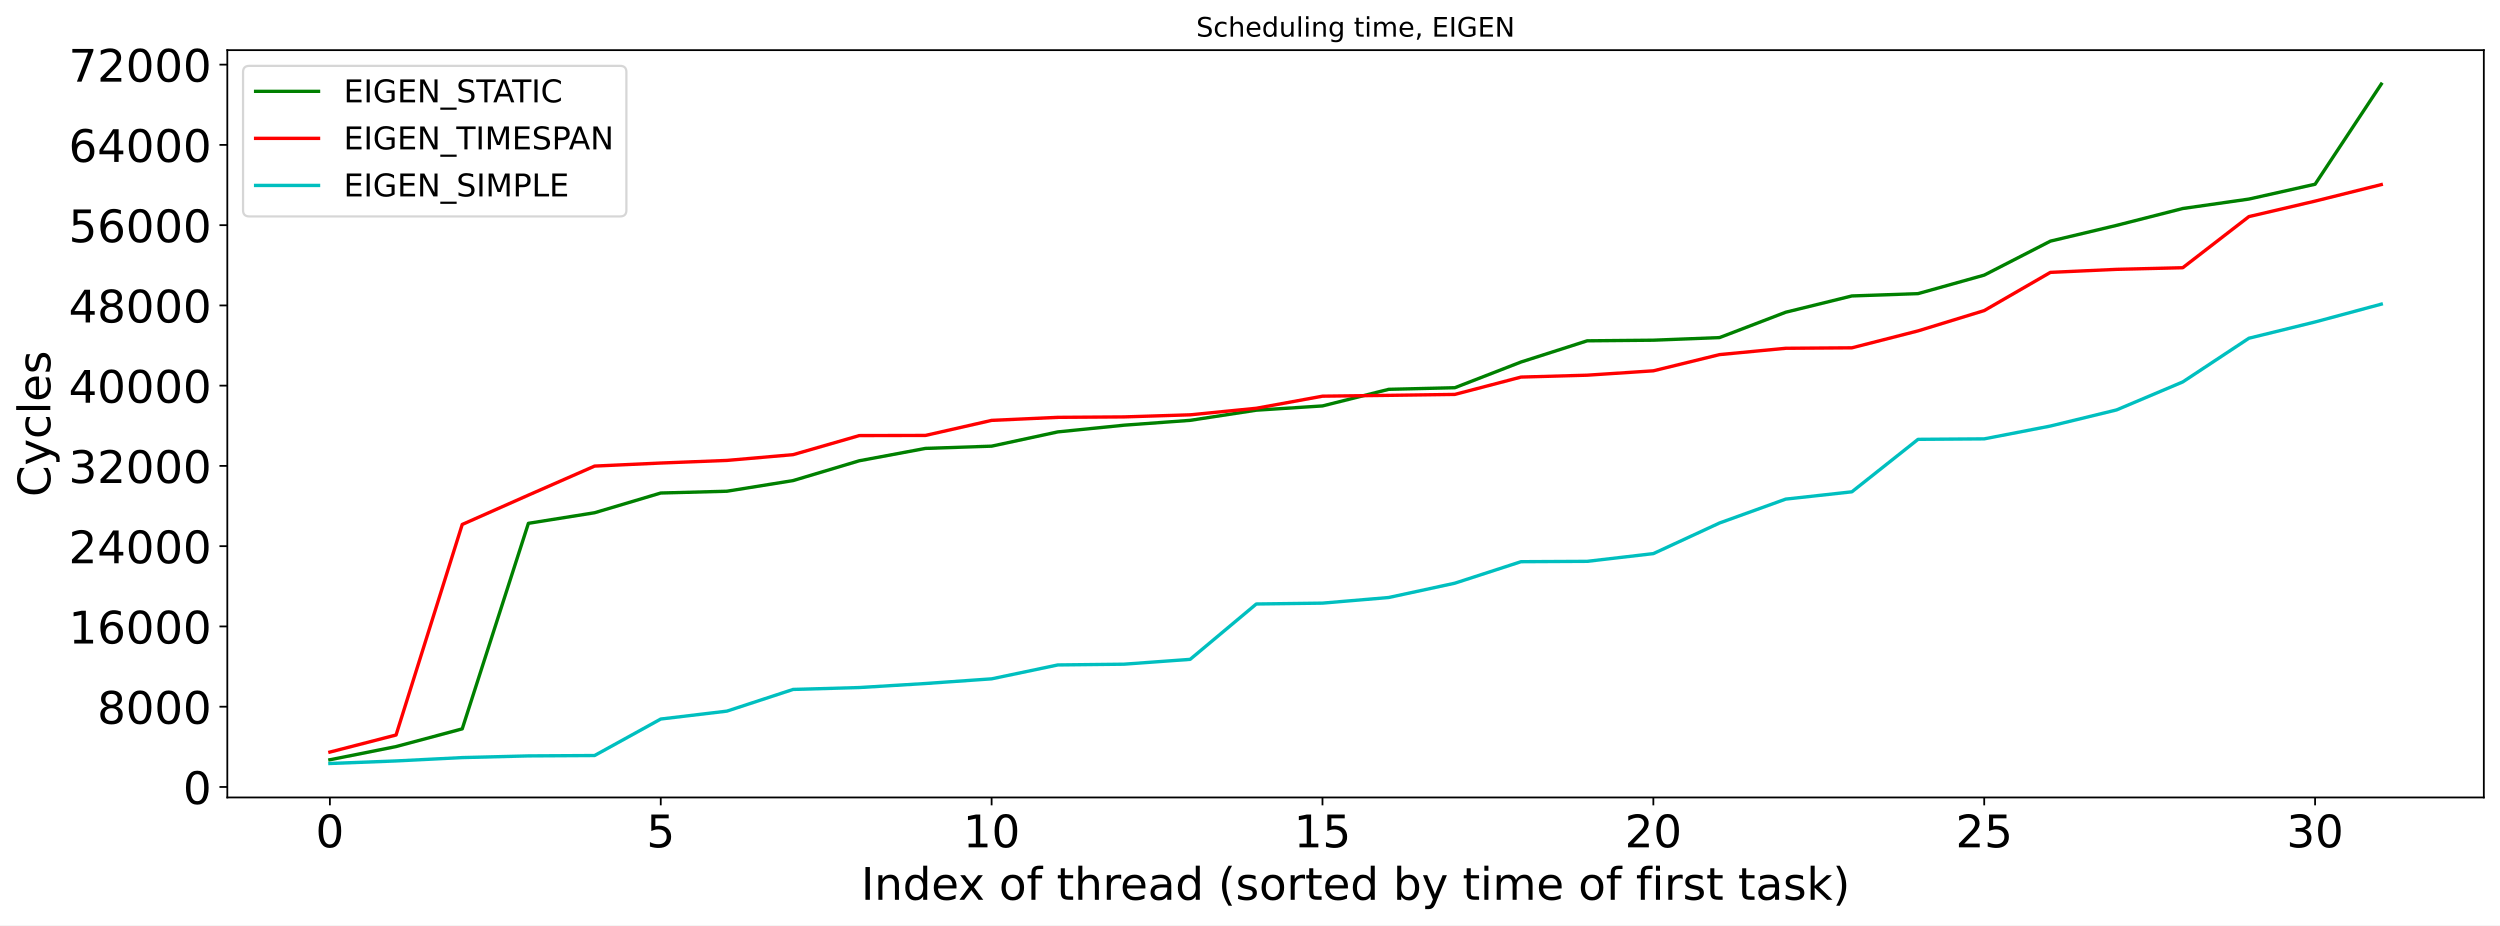
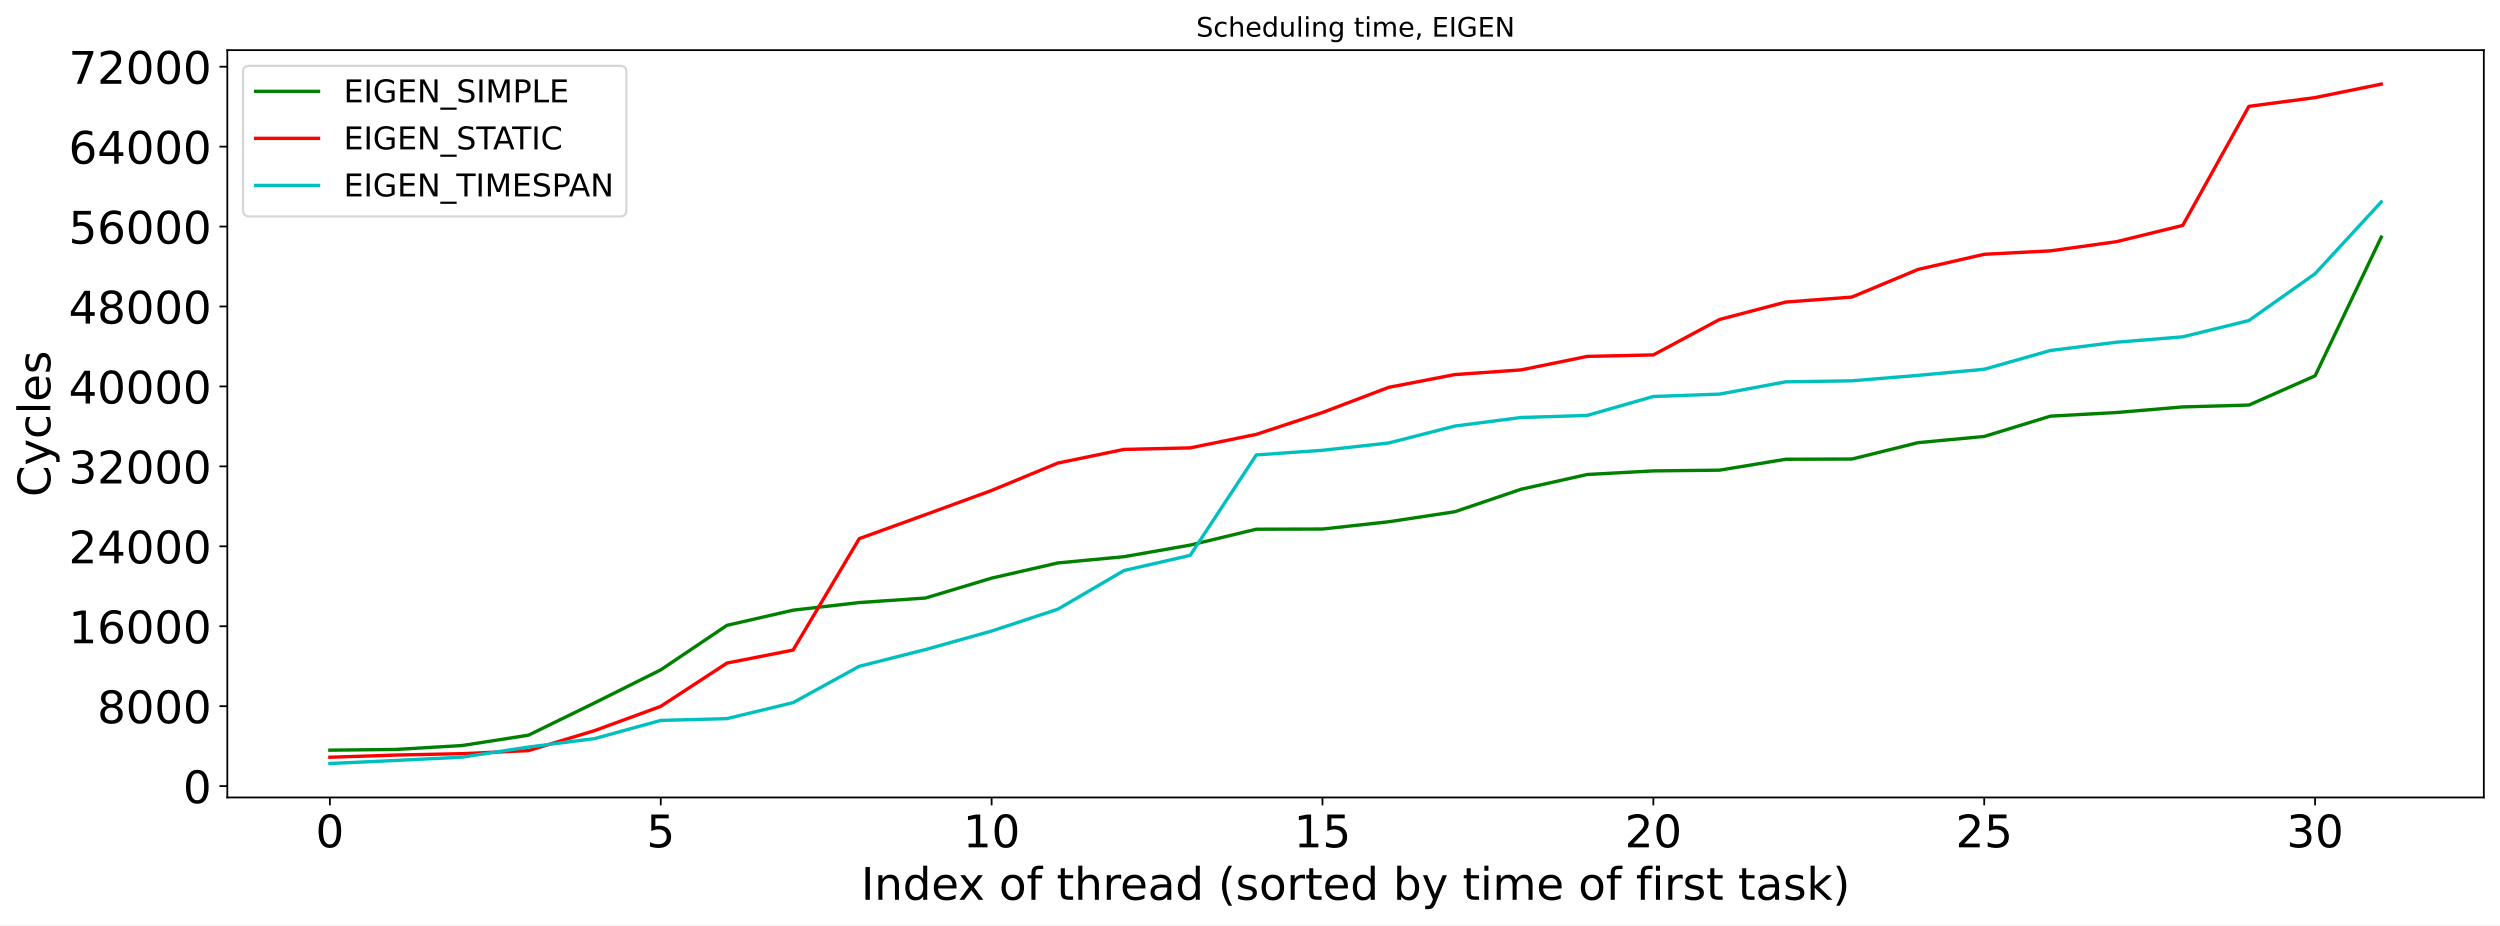
<svg xmlns="http://www.w3.org/2000/svg" xmlns:xlink="http://www.w3.org/1999/xlink" width="1112.781pt" height="411.871pt" viewBox="0 0 1112.781 411.871" version="1.1">
  <defs>
    <style type="text/css">*{stroke-linejoin: round; stroke-linecap: butt}</style>
  </defs>
  <g id="figure_1">
    <g id="patch_1">
      <path d="M 0 411.871  L 1112.781 411.871  L 1112.781 0  L 0 0  z " style="fill: #ffffff" />
    </g>
    <g id="axes_1">
      <g id="patch_2">
        <path d="M 101.181 354.958  L 1105.581 354.958  L 1105.581 22.318  L 101.181 22.318  z " style="fill: #ffffff" />
      </g>
      <g id="matplotlib.axis_1">
        <g id="xtick_1">
          <g id="line2d_1">
            <defs>
-               <path id="m55c53a0cc5" d="M 0 0  L 0 3.5  " style="stroke: #000000; stroke-width: 0.8" />
+               <path id="m0e252ce2dd" d="M 0 0  L 0 3.5  " style="stroke: #000000; stroke-width: 0.8" />
            </defs>
            <g>
-               <use xlink:href="#m55c53a0cc5" x="146.836" y="354.958" style="stroke: #000000; stroke-width: 0.8" />
+               <use xlink:href="#m0e252ce2dd" x="146.836" y="354.958" style="stroke: #000000; stroke-width: 0.8" />
            </g>
          </g>
          <g id="text_1">
            <g transform="translate(140.4733 377.155) scale(0.2 -0.2)">
              <defs>
                <path id="DejaVuSans-30" d="M 2034 4250  Q 1547 4250 1301 3770  Q 1056 3291 1056 2328  Q 1056 1369 1301 889  Q 1547 409 2034 409  Q 2525 409 2770 889  Q 3016 1369 3016 2328  Q 3016 3291 2770 3770  Q 2525 4250 2034 4250  z M 2034 4750  Q 2819 4750 3233 4129  Q 3647 3509 3647 2328  Q 3647 1150 3233 529  Q 2819 -91 2034 -91  Q 1250 -91 836 529  Q 422 1150 422 2328  Q 422 3509 836 4129  Q 1250 4750 2034 4750  z " transform="scale(0.015625)" />
              </defs>
              <use xlink:href="#DejaVuSans-30" />
            </g>
          </g>
        </g>
        <g id="xtick_2">
          <g id="line2d_2">
            <g>
-               <use xlink:href="#m55c53a0cc5" x="294.109" y="354.958" style="stroke: #000000; stroke-width: 0.8" />
+               <use xlink:href="#m0e252ce2dd" x="294.109" y="354.958" style="stroke: #000000; stroke-width: 0.8" />
            </g>
          </g>
          <g id="text_2">
            <g transform="translate(287.746 377.155) scale(0.2 -0.2)">
              <defs>
                <path id="DejaVuSans-35" d="M 691 4666  L 3169 4666  L 3169 4134  L 1269 4134  L 1269 2991  Q 1406 3038 1543 3061  Q 1681 3084 1819 3084  Q 2600 3084 3056 2656  Q 3513 2228 3513 1497  Q 3513 744 3044 326  Q 2575 -91 1722 -91  Q 1428 -91 1123 -41  Q 819 9 494 109  L 494 744  Q 775 591 1075 516  Q 1375 441 1709 441  Q 2250 441 2565 725  Q 2881 1009 2881 1497  Q 2881 1984 2565 2268  Q 2250 2553 1709 2553  Q 1456 2553 1204 2497  Q 953 2441 691 2322  L 691 4666  z " transform="scale(0.015625)" />
              </defs>
              <use xlink:href="#DejaVuSans-35" />
            </g>
          </g>
        </g>
        <g id="xtick_3">
          <g id="line2d_3">
            <g>
-               <use xlink:href="#m55c53a0cc5" x="441.381" y="354.958" style="stroke: #000000; stroke-width: 0.8" />
+               <use xlink:href="#m0e252ce2dd" x="441.381" y="354.958" style="stroke: #000000; stroke-width: 0.8" />
            </g>
          </g>
          <g id="text_3">
            <g transform="translate(428.6562 377.155) scale(0.2 -0.2)">
              <defs>
                <path id="DejaVuSans-31" d="M 794 531  L 1825 531  L 1825 4091  L 703 3866  L 703 4441  L 1819 4666  L 2450 4666  L 2450 531  L 3481 531  L 3481 0  L 794 0  L 794 531  z " transform="scale(0.015625)" />
              </defs>
              <use xlink:href="#DejaVuSans-31" />
              <use xlink:href="#DejaVuSans-30" x="63.623" />
            </g>
          </g>
        </g>
        <g id="xtick_4">
          <g id="line2d_4">
            <g>
-               <use xlink:href="#m55c53a0cc5" x="588.654" y="354.958" style="stroke: #000000; stroke-width: 0.8" />
+               <use xlink:href="#m0e252ce2dd" x="588.654" y="354.958" style="stroke: #000000; stroke-width: 0.8" />
            </g>
          </g>
          <g id="text_4">
            <g transform="translate(575.929 377.155) scale(0.2 -0.2)">
              <use xlink:href="#DejaVuSans-31" />
              <use xlink:href="#DejaVuSans-35" x="63.623" />
            </g>
          </g>
        </g>
        <g id="xtick_5">
          <g id="line2d_5">
            <g>
-               <use xlink:href="#m55c53a0cc5" x="735.927" y="354.958" style="stroke: #000000; stroke-width: 0.8" />
+               <use xlink:href="#m0e252ce2dd" x="735.927" y="354.958" style="stroke: #000000; stroke-width: 0.8" />
            </g>
          </g>
          <g id="text_5">
            <g transform="translate(723.2017 377.155) scale(0.2 -0.2)">
              <defs>
                <path id="DejaVuSans-32" d="M 1228 531  L 3431 531  L 3431 0  L 469 0  L 469 531  Q 828 903 1448 1529  Q 2069 2156 2228 2338  Q 2531 2678 2651 2914  Q 2772 3150 2772 3378  Q 2772 3750 2511 3984  Q 2250 4219 1831 4219  Q 1534 4219 1204 4116  Q 875 4013 500 3803  L 500 4441  Q 881 4594 1212 4672  Q 1544 4750 1819 4750  Q 2544 4750 2975 4387  Q 3406 4025 3406 3419  Q 3406 3131 3298 2873  Q 3191 2616 2906 2266  Q 2828 2175 2409 1742  Q 1991 1309 1228 531  z " transform="scale(0.015625)" />
              </defs>
              <use xlink:href="#DejaVuSans-32" />
              <use xlink:href="#DejaVuSans-30" x="63.623" />
            </g>
          </g>
        </g>
        <g id="xtick_6">
          <g id="line2d_6">
            <g>
-               <use xlink:href="#m55c53a0cc5" x="883.199" y="354.958" style="stroke: #000000; stroke-width: 0.8" />
+               <use xlink:href="#m0e252ce2dd" x="883.199" y="354.958" style="stroke: #000000; stroke-width: 0.8" />
            </g>
          </g>
          <g id="text_6">
            <g transform="translate(870.4744 377.155) scale(0.2 -0.2)">
              <use xlink:href="#DejaVuSans-32" />
              <use xlink:href="#DejaVuSans-35" x="63.623" />
            </g>
          </g>
        </g>
        <g id="xtick_7">
          <g id="line2d_7">
            <g>
-               <use xlink:href="#m55c53a0cc5" x="1030.472" y="354.958" style="stroke: #000000; stroke-width: 0.8" />
+               <use xlink:href="#m0e252ce2dd" x="1030.472" y="354.958" style="stroke: #000000; stroke-width: 0.8" />
            </g>
          </g>
          <g id="text_7">
            <g transform="translate(1017.747 377.155) scale(0.2 -0.2)">
              <defs>
                <path id="DejaVuSans-33" d="M 2597 2516  Q 3050 2419 3304 2112  Q 3559 1806 3559 1356  Q 3559 666 3084 287  Q 2609 -91 1734 -91  Q 1441 -91 1130 -33  Q 819 25 488 141  L 488 750  Q 750 597 1062 519  Q 1375 441 1716 441  Q 2309 441 2620 675  Q 2931 909 2931 1356  Q 2931 1769 2642 2001  Q 2353 2234 1838 2234  L 1294 2234  L 1294 2753  L 1863 2753  Q 2328 2753 2575 2939  Q 2822 3125 2822 3475  Q 2822 3834 2567 4026  Q 2313 4219 1838 4219  Q 1578 4219 1281 4162  Q 984 4106 628 3988  L 628 4550  Q 988 4650 1302 4700  Q 1616 4750 1894 4750  Q 2613 4750 3031 4423  Q 3450 4097 3450 3541  Q 3450 3153 3228 2886  Q 3006 2619 2597 2516  z " transform="scale(0.015625)" />
              </defs>
              <use xlink:href="#DejaVuSans-33" />
              <use xlink:href="#DejaVuSans-30" x="63.623" />
            </g>
          </g>
        </g>
        <g id="text_8">
          <g transform="translate(383.2609 400.5113) scale(0.2 -0.2)">
            <defs>
              <path id="DejaVuSans-49" d="M 628 4666  L 1259 4666  L 1259 0  L 628 0  L 628 4666  z " transform="scale(0.015625)" />
              <path id="DejaVuSans-6e" d="M 3513 2113  L 3513 0  L 2938 0  L 2938 2094  Q 2938 2591 2744 2837  Q 2550 3084 2163 3084  Q 1697 3084 1428 2787  Q 1159 2491 1159 1978  L 1159 0  L 581 0  L 581 3500  L 1159 3500  L 1159 2956  Q 1366 3272 1645 3428  Q 1925 3584 2291 3584  Q 2894 3584 3203 3211  Q 3513 2838 3513 2113  z " transform="scale(0.015625)" />
              <path id="DejaVuSans-64" d="M 2906 2969  L 2906 4863  L 3481 4863  L 3481 0  L 2906 0  L 2906 525  Q 2725 213 2448 61  Q 2172 -91 1784 -91  Q 1150 -91 751 415  Q 353 922 353 1747  Q 353 2572 751 3078  Q 1150 3584 1784 3584  Q 2172 3584 2448 3432  Q 2725 3281 2906 2969  z M 947 1747  Q 947 1113 1208 752  Q 1469 391 1925 391  Q 2381 391 2643 752  Q 2906 1113 2906 1747  Q 2906 2381 2643 2742  Q 2381 3103 1925 3103  Q 1469 3103 1208 2742  Q 947 2381 947 1747  z " transform="scale(0.015625)" />
              <path id="DejaVuSans-65" d="M 3597 1894  L 3597 1613  L 953 1613  Q 991 1019 1311 708  Q 1631 397 2203 397  Q 2534 397 2845 478  Q 3156 559 3463 722  L 3463 178  Q 3153 47 2828 -22  Q 2503 -91 2169 -91  Q 1331 -91 842 396  Q 353 884 353 1716  Q 353 2575 817 3079  Q 1281 3584 2069 3584  Q 2775 3584 3186 3129  Q 3597 2675 3597 1894  z M 3022 2063  Q 3016 2534 2758 2815  Q 2500 3097 2075 3097  Q 1594 3097 1305 2825  Q 1016 2553 972 2059  L 3022 2063  z " transform="scale(0.015625)" />
              <path id="DejaVuSans-78" d="M 3513 3500  L 2247 1797  L 3578 0  L 2900 0  L 1881 1375  L 863 0  L 184 0  L 1544 1831  L 300 3500  L 978 3500  L 1906 2253  L 2834 3500  L 3513 3500  z " transform="scale(0.015625)" />
              <path id="DejaVuSans-20" transform="scale(0.015625)" />
              <path id="DejaVuSans-6f" d="M 1959 3097  Q 1497 3097 1228 2736  Q 959 2375 959 1747  Q 959 1119 1226 758  Q 1494 397 1959 397  Q 2419 397 2687 759  Q 2956 1122 2956 1747  Q 2956 2369 2687 2733  Q 2419 3097 1959 3097  z M 1959 3584  Q 2709 3584 3137 3096  Q 3566 2609 3566 1747  Q 3566 888 3137 398  Q 2709 -91 1959 -91  Q 1206 -91 779 398  Q 353 888 353 1747  Q 353 2609 779 3096  Q 1206 3584 1959 3584  z " transform="scale(0.015625)" />
              <path id="DejaVuSans-66" d="M 2375 4863  L 2375 4384  L 1825 4384  Q 1516 4384 1395 4259  Q 1275 4134 1275 3809  L 1275 3500  L 2222 3500  L 2222 3053  L 1275 3053  L 1275 0  L 697 0  L 697 3053  L 147 3053  L 147 3500  L 697 3500  L 697 3744  Q 697 4328 969 4595  Q 1241 4863 1831 4863  L 2375 4863  z " transform="scale(0.015625)" />
              <path id="DejaVuSans-74" d="M 1172 4494  L 1172 3500  L 2356 3500  L 2356 3053  L 1172 3053  L 1172 1153  Q 1172 725 1289 603  Q 1406 481 1766 481  L 2356 481  L 2356 0  L 1766 0  Q 1100 0 847 248  Q 594 497 594 1153  L 594 3053  L 172 3053  L 172 3500  L 594 3500  L 594 4494  L 1172 4494  z " transform="scale(0.015625)" />
              <path id="DejaVuSans-68" d="M 3513 2113  L 3513 0  L 2938 0  L 2938 2094  Q 2938 2591 2744 2837  Q 2550 3084 2163 3084  Q 1697 3084 1428 2787  Q 1159 2491 1159 1978  L 1159 0  L 581 0  L 581 4863  L 1159 4863  L 1159 2956  Q 1366 3272 1645 3428  Q 1925 3584 2291 3584  Q 2894 3584 3203 3211  Q 3513 2838 3513 2113  z " transform="scale(0.015625)" />
              <path id="DejaVuSans-72" d="M 2631 2963  Q 2534 3019 2420 3045  Q 2306 3072 2169 3072  Q 1681 3072 1420 2755  Q 1159 2438 1159 1844  L 1159 0  L 581 0  L 581 3500  L 1159 3500  L 1159 2956  Q 1341 3275 1631 3429  Q 1922 3584 2338 3584  Q 2397 3584 2469 3576  Q 2541 3569 2628 3553  L 2631 2963  z " transform="scale(0.015625)" />
              <path id="DejaVuSans-61" d="M 2194 1759  Q 1497 1759 1228 1600  Q 959 1441 959 1056  Q 959 750 1161 570  Q 1363 391 1709 391  Q 2188 391 2477 730  Q 2766 1069 2766 1631  L 2766 1759  L 2194 1759  z M 3341 1997  L 3341 0  L 2766 0  L 2766 531  Q 2569 213 2275 61  Q 1981 -91 1556 -91  Q 1019 -91 701 211  Q 384 513 384 1019  Q 384 1609 779 1909  Q 1175 2209 1959 2209  L 2766 2209  L 2766 2266  Q 2766 2663 2505 2880  Q 2244 3097 1772 3097  Q 1472 3097 1187 3025  Q 903 2953 641 2809  L 641 3341  Q 956 3463 1253 3523  Q 1550 3584 1831 3584  Q 2591 3584 2966 3190  Q 3341 2797 3341 1997  z " transform="scale(0.015625)" />
              <path id="DejaVuSans-28" d="M 1984 4856  Q 1566 4138 1362 3434  Q 1159 2731 1159 2009  Q 1159 1288 1364 580  Q 1569 -128 1984 -844  L 1484 -844  Q 1016 -109 783 600  Q 550 1309 550 2009  Q 550 2706 781 3412  Q 1013 4119 1484 4856  L 1984 4856  z " transform="scale(0.015625)" />
              <path id="DejaVuSans-73" d="M 2834 3397  L 2834 2853  Q 2591 2978 2328 3040  Q 2066 3103 1784 3103  Q 1356 3103 1142 2972  Q 928 2841 928 2578  Q 928 2378 1081 2264  Q 1234 2150 1697 2047  L 1894 2003  Q 2506 1872 2764 1633  Q 3022 1394 3022 966  Q 3022 478 2636 193  Q 2250 -91 1575 -91  Q 1294 -91 989 -36  Q 684 19 347 128  L 347 722  Q 666 556 975 473  Q 1284 391 1588 391  Q 1994 391 2212 530  Q 2431 669 2431 922  Q 2431 1156 2273 1281  Q 2116 1406 1581 1522  L 1381 1569  Q 847 1681 609 1914  Q 372 2147 372 2553  Q 372 3047 722 3315  Q 1072 3584 1716 3584  Q 2034 3584 2315 3537  Q 2597 3491 2834 3397  z " transform="scale(0.015625)" />
              <path id="DejaVuSans-62" d="M 3116 1747  Q 3116 2381 2855 2742  Q 2594 3103 2138 3103  Q 1681 3103 1420 2742  Q 1159 2381 1159 1747  Q 1159 1113 1420 752  Q 1681 391 2138 391  Q 2594 391 2855 752  Q 3116 1113 3116 1747  z M 1159 2969  Q 1341 3281 1617 3432  Q 1894 3584 2278 3584  Q 2916 3584 3314 3078  Q 3713 2572 3713 1747  Q 3713 922 3314 415  Q 2916 -91 2278 -91  Q 1894 -91 1617 61  Q 1341 213 1159 525  L 1159 0  L 581 0  L 581 4863  L 1159 4863  L 1159 2969  z " transform="scale(0.015625)" />
              <path id="DejaVuSans-79" d="M 2059 -325  Q 1816 -950 1584 -1140  Q 1353 -1331 966 -1331  L 506 -1331  L 506 -850  L 844 -850  Q 1081 -850 1212 -737  Q 1344 -625 1503 -206  L 1606 56  L 191 3500  L 800 3500  L 1894 763  L 2988 3500  L 3597 3500  L 2059 -325  z " transform="scale(0.015625)" />
              <path id="DejaVuSans-69" d="M 603 3500  L 1178 3500  L 1178 0  L 603 0  L 603 3500  z M 603 4863  L 1178 4863  L 1178 4134  L 603 4134  L 603 4863  z " transform="scale(0.015625)" />
              <path id="DejaVuSans-6d" d="M 3328 2828  Q 3544 3216 3844 3400  Q 4144 3584 4550 3584  Q 5097 3584 5394 3201  Q 5691 2819 5691 2113  L 5691 0  L 5113 0  L 5113 2094  Q 5113 2597 4934 2840  Q 4756 3084 4391 3084  Q 3944 3084 3684 2787  Q 3425 2491 3425 1978  L 3425 0  L 2847 0  L 2847 2094  Q 2847 2600 2669 2842  Q 2491 3084 2119 3084  Q 1678 3084 1418 2786  Q 1159 2488 1159 1978  L 1159 0  L 581 0  L 581 3500  L 1159 3500  L 1159 2956  Q 1356 3278 1631 3431  Q 1906 3584 2284 3584  Q 2666 3584 2933 3390  Q 3200 3197 3328 2828  z " transform="scale(0.015625)" />
              <path id="DejaVuSans-6b" d="M 581 4863  L 1159 4863  L 1159 1991  L 2875 3500  L 3609 3500  L 1753 1863  L 3688 0  L 2938 0  L 1159 1709  L 1159 0  L 581 0  L 581 4863  z " transform="scale(0.015625)" />
              <path id="DejaVuSans-29" d="M 513 4856  L 1013 4856  Q 1481 4119 1714 3412  Q 1947 2706 1947 2009  Q 1947 1309 1714 600  Q 1481 -109 1013 -844  L 513 -844  Q 928 -128 1133 580  Q 1338 1288 1338 2009  Q 1338 2731 1133 3434  Q 928 4138 513 4856  z " transform="scale(0.015625)" />
            </defs>
            <use xlink:href="#DejaVuSans-49" />
            <use xlink:href="#DejaVuSans-6e" x="29.492" />
            <use xlink:href="#DejaVuSans-64" x="92.871" />
            <use xlink:href="#DejaVuSans-65" x="156.348" />
            <use xlink:href="#DejaVuSans-78" x="216.121" />
            <use xlink:href="#DejaVuSans-20" x="275.301" />
            <use xlink:href="#DejaVuSans-6f" x="307.088" />
            <use xlink:href="#DejaVuSans-66" x="368.27" />
            <use xlink:href="#DejaVuSans-20" x="403.475" />
            <use xlink:href="#DejaVuSans-74" x="435.262" />
            <use xlink:href="#DejaVuSans-68" x="474.471" />
            <use xlink:href="#DejaVuSans-72" x="537.85" />
            <use xlink:href="#DejaVuSans-65" x="576.713" />
            <use xlink:href="#DejaVuSans-61" x="638.236" />
            <use xlink:href="#DejaVuSans-64" x="699.516" />
            <use xlink:href="#DejaVuSans-20" x="762.992" />
            <use xlink:href="#DejaVuSans-28" x="794.779" />
            <use xlink:href="#DejaVuSans-73" x="833.793" />
            <use xlink:href="#DejaVuSans-6f" x="885.893" />
            <use xlink:href="#DejaVuSans-72" x="947.074" />
            <use xlink:href="#DejaVuSans-74" x="988.188" />
            <use xlink:href="#DejaVuSans-65" x="1027.396" />
            <use xlink:href="#DejaVuSans-64" x="1088.92" />
            <use xlink:href="#DejaVuSans-20" x="1152.396" />
            <use xlink:href="#DejaVuSans-62" x="1184.184" />
            <use xlink:href="#DejaVuSans-79" x="1247.66" />
            <use xlink:href="#DejaVuSans-20" x="1306.84" />
            <use xlink:href="#DejaVuSans-74" x="1338.627" />
            <use xlink:href="#DejaVuSans-69" x="1377.836" />
            <use xlink:href="#DejaVuSans-6d" x="1405.619" />
            <use xlink:href="#DejaVuSans-65" x="1503.031" />
            <use xlink:href="#DejaVuSans-20" x="1564.555" />
            <use xlink:href="#DejaVuSans-6f" x="1596.342" />
            <use xlink:href="#DejaVuSans-66" x="1657.523" />
            <use xlink:href="#DejaVuSans-20" x="1692.729" />
            <use xlink:href="#DejaVuSans-66" x="1724.516" />
            <use xlink:href="#DejaVuSans-69" x="1759.721" />
            <use xlink:href="#DejaVuSans-72" x="1787.504" />
            <use xlink:href="#DejaVuSans-73" x="1828.617" />
            <use xlink:href="#DejaVuSans-74" x="1880.717" />
            <use xlink:href="#DejaVuSans-20" x="1919.926" />
            <use xlink:href="#DejaVuSans-74" x="1951.713" />
            <use xlink:href="#DejaVuSans-61" x="1990.922" />
            <use xlink:href="#DejaVuSans-73" x="2052.201" />
            <use xlink:href="#DejaVuSans-6b" x="2104.301" />
            <use xlink:href="#DejaVuSans-29" x="2162.211" />
          </g>
        </g>
      </g>
      <g id="matplotlib.axis_2">
        <g id="ytick_1">
          <g id="line2d_8">
            <defs>
-               <path id="m9309f86d9a" d="M 0 0  L -3.5 0  " style="stroke: #000000; stroke-width: 0.8" />
+               <path id="maa7e7947fd" d="M 0 0  L -3.5 0  " style="stroke: #000000; stroke-width: 0.8" />
            </defs>
            <g>
-               <use xlink:href="#m9309f86d9a" x="101.181" y="350.288" style="stroke: #000000; stroke-width: 0.8" />
+               <use xlink:href="#maa7e7947fd" x="101.181" y="349.898" style="stroke: #000000; stroke-width: 0.8" />
            </g>
          </g>
          <g id="text_9">
-             <g transform="translate(81.45625 357.886) scale(0.2 -0.2)">
+             <g transform="translate(81.45625 357.4964) scale(0.2 -0.2)">
              <use xlink:href="#DejaVuSans-30" />
            </g>
          </g>
        </g>
        <g id="ytick_2">
          <g id="line2d_9">
            <g>
-               <use xlink:href="#m9309f86d9a" x="101.181" y="314.563" style="stroke: #000000; stroke-width: 0.8" />
+               <use xlink:href="#maa7e7947fd" x="101.181" y="314.319" style="stroke: #000000; stroke-width: 0.8" />
            </g>
          </g>
          <g id="text_10">
-             <g transform="translate(43.28125 322.1614) scale(0.2 -0.2)">
+             <g transform="translate(43.28125 321.9178) scale(0.2 -0.2)">
              <defs>
                <path id="DejaVuSans-38" d="M 2034 2216  Q 1584 2216 1326 1975  Q 1069 1734 1069 1313  Q 1069 891 1326 650  Q 1584 409 2034 409  Q 2484 409 2743 651  Q 3003 894 3003 1313  Q 3003 1734 2745 1975  Q 2488 2216 2034 2216  z M 1403 2484  Q 997 2584 770 2862  Q 544 3141 544 3541  Q 544 4100 942 4425  Q 1341 4750 2034 4750  Q 2731 4750 3128 4425  Q 3525 4100 3525 3541  Q 3525 3141 3298 2862  Q 3072 2584 2669 2484  Q 3125 2378 3379 2068  Q 3634 1759 3634 1313  Q 3634 634 3220 271  Q 2806 -91 2034 -91  Q 1263 -91 848 271  Q 434 634 434 1313  Q 434 1759 690 2068  Q 947 2378 1403 2484  z M 1172 3481  Q 1172 3119 1398 2916  Q 1625 2713 2034 2713  Q 2441 2713 2670 2916  Q 2900 3119 2900 3481  Q 2900 3844 2670 4047  Q 2441 4250 2034 4250  Q 1625 4250 1398 4047  Q 1172 3844 1172 3481  z " transform="scale(0.015625)" />
              </defs>
              <use xlink:href="#DejaVuSans-38" />
              <use xlink:href="#DejaVuSans-30" x="63.623" />
              <use xlink:href="#DejaVuSans-30" x="127.246" />
              <use xlink:href="#DejaVuSans-30" x="190.869" />
            </g>
          </g>
        </g>
        <g id="ytick_3">
          <g id="line2d_10">
            <g>
-               <use xlink:href="#m9309f86d9a" x="101.181" y="278.838" style="stroke: #000000; stroke-width: 0.8" />
+               <use xlink:href="#maa7e7947fd" x="101.181" y="278.741" style="stroke: #000000; stroke-width: 0.8" />
            </g>
          </g>
          <g id="text_11">
-             <g transform="translate(30.55625 286.4368) scale(0.2 -0.2)">
+             <g transform="translate(30.55625 286.3393) scale(0.2 -0.2)">
              <defs>
                <path id="DejaVuSans-36" d="M 2113 2584  Q 1688 2584 1439 2293  Q 1191 2003 1191 1497  Q 1191 994 1439 701  Q 1688 409 2113 409  Q 2538 409 2786 701  Q 3034 994 3034 1497  Q 3034 2003 2786 2293  Q 2538 2584 2113 2584  z M 3366 4563  L 3366 3988  Q 3128 4100 2886 4159  Q 2644 4219 2406 4219  Q 1781 4219 1451 3797  Q 1122 3375 1075 2522  Q 1259 2794 1537 2939  Q 1816 3084 2150 3084  Q 2853 3084 3261 2657  Q 3669 2231 3669 1497  Q 3669 778 3244 343  Q 2819 -91 2113 -91  Q 1303 -91 875 529  Q 447 1150 447 2328  Q 447 3434 972 4092  Q 1497 4750 2381 4750  Q 2619 4750 2861 4703  Q 3103 4656 3366 4563  z " transform="scale(0.015625)" />
              </defs>
              <use xlink:href="#DejaVuSans-31" />
              <use xlink:href="#DejaVuSans-36" x="63.623" />
              <use xlink:href="#DejaVuSans-30" x="127.246" />
              <use xlink:href="#DejaVuSans-30" x="190.869" />
              <use xlink:href="#DejaVuSans-30" x="254.492" />
            </g>
          </g>
        </g>
        <g id="ytick_4">
          <g id="line2d_11">
            <g>
-               <use xlink:href="#m9309f86d9a" x="101.181" y="243.114" style="stroke: #000000; stroke-width: 0.8" />
+               <use xlink:href="#maa7e7947fd" x="101.181" y="243.162" style="stroke: #000000; stroke-width: 0.8" />
            </g>
          </g>
          <g id="text_12">
-             <g transform="translate(30.55625 250.7121) scale(0.2 -0.2)">
+             <g transform="translate(30.55625 250.7607) scale(0.2 -0.2)">
              <defs>
                <path id="DejaVuSans-34" d="M 2419 4116  L 825 1625  L 2419 1625  L 2419 4116  z M 2253 4666  L 3047 4666  L 3047 1625  L 3713 1625  L 3713 1100  L 3047 1100  L 3047 0  L 2419 0  L 2419 1100  L 313 1100  L 313 1709  L 2253 4666  z " transform="scale(0.015625)" />
              </defs>
              <use xlink:href="#DejaVuSans-32" />
              <use xlink:href="#DejaVuSans-34" x="63.623" />
              <use xlink:href="#DejaVuSans-30" x="127.246" />
              <use xlink:href="#DejaVuSans-30" x="190.869" />
              <use xlink:href="#DejaVuSans-30" x="254.492" />
            </g>
          </g>
        </g>
        <g id="ytick_5">
          <g id="line2d_12">
            <g>
-               <use xlink:href="#m9309f86d9a" x="101.181" y="207.389" style="stroke: #000000; stroke-width: 0.8" />
+               <use xlink:href="#maa7e7947fd" x="101.181" y="207.584" style="stroke: #000000; stroke-width: 0.8" />
            </g>
          </g>
          <g id="text_13">
-             <g transform="translate(30.55625 214.9875) scale(0.2 -0.2)">
+             <g transform="translate(30.55625 215.1821) scale(0.2 -0.2)">
              <use xlink:href="#DejaVuSans-33" />
              <use xlink:href="#DejaVuSans-32" x="63.623" />
              <use xlink:href="#DejaVuSans-30" x="127.246" />
              <use xlink:href="#DejaVuSans-30" x="190.869" />
              <use xlink:href="#DejaVuSans-30" x="254.492" />
            </g>
          </g>
        </g>
        <g id="ytick_6">
          <g id="line2d_13">
            <g>
-               <use xlink:href="#m9309f86d9a" x="101.181" y="171.664" style="stroke: #000000; stroke-width: 0.8" />
+               <use xlink:href="#maa7e7947fd" x="101.181" y="172.005" style="stroke: #000000; stroke-width: 0.8" />
            </g>
          </g>
          <g id="text_14">
-             <g transform="translate(30.55625 179.2629) scale(0.2 -0.2)">
+             <g transform="translate(30.55625 179.6036) scale(0.2 -0.2)">
              <use xlink:href="#DejaVuSans-34" />
              <use xlink:href="#DejaVuSans-30" x="63.623" />
              <use xlink:href="#DejaVuSans-30" x="127.246" />
              <use xlink:href="#DejaVuSans-30" x="190.869" />
              <use xlink:href="#DejaVuSans-30" x="254.492" />
            </g>
          </g>
        </g>
        <g id="ytick_7">
          <g id="line2d_14">
            <g>
-               <use xlink:href="#m9309f86d9a" x="101.181" y="135.94" style="stroke: #000000; stroke-width: 0.8" />
+               <use xlink:href="#maa7e7947fd" x="101.181" y="136.427" style="stroke: #000000; stroke-width: 0.8" />
            </g>
          </g>
          <g id="text_15">
-             <g transform="translate(30.55625 143.5383) scale(0.2 -0.2)">
+             <g transform="translate(30.55625 144.025) scale(0.2 -0.2)">
              <use xlink:href="#DejaVuSans-34" />
              <use xlink:href="#DejaVuSans-38" x="63.623" />
              <use xlink:href="#DejaVuSans-30" x="127.246" />
              <use xlink:href="#DejaVuSans-30" x="190.869" />
              <use xlink:href="#DejaVuSans-30" x="254.492" />
            </g>
          </g>
        </g>
        <g id="ytick_8">
          <g id="line2d_15">
            <g>
-               <use xlink:href="#m9309f86d9a" x="101.181" y="100.215" style="stroke: #000000; stroke-width: 0.8" />
+               <use xlink:href="#maa7e7947fd" x="101.181" y="100.848" style="stroke: #000000; stroke-width: 0.8" />
            </g>
          </g>
          <g id="text_16">
-             <g transform="translate(30.55625 107.8137) scale(0.2 -0.2)">
+             <g transform="translate(30.55625 108.4465) scale(0.2 -0.2)">
              <use xlink:href="#DejaVuSans-35" />
              <use xlink:href="#DejaVuSans-36" x="63.623" />
              <use xlink:href="#DejaVuSans-30" x="127.246" />
              <use xlink:href="#DejaVuSans-30" x="190.869" />
              <use xlink:href="#DejaVuSans-30" x="254.492" />
            </g>
          </g>
        </g>
        <g id="ytick_9">
          <g id="line2d_16">
            <g>
-               <use xlink:href="#m9309f86d9a" x="101.181" y="64.491" style="stroke: #000000; stroke-width: 0.8" />
+               <use xlink:href="#maa7e7947fd" x="101.181" y="65.269" style="stroke: #000000; stroke-width: 0.8" />
            </g>
          </g>
          <g id="text_17">
-             <g transform="translate(30.55625 72.08903) scale(0.2 -0.2)">
+             <g transform="translate(30.55625 72.86789) scale(0.2 -0.2)">
              <use xlink:href="#DejaVuSans-36" />
              <use xlink:href="#DejaVuSans-34" x="63.623" />
              <use xlink:href="#DejaVuSans-30" x="127.246" />
              <use xlink:href="#DejaVuSans-30" x="190.869" />
              <use xlink:href="#DejaVuSans-30" x="254.492" />
            </g>
          </g>
        </g>
        <g id="ytick_10">
          <g id="line2d_17">
            <g>
-               <use xlink:href="#m9309f86d9a" x="101.181" y="28.766" style="stroke: #000000; stroke-width: 0.8" />
+               <use xlink:href="#maa7e7947fd" x="101.181" y="29.691" style="stroke: #000000; stroke-width: 0.8" />
            </g>
          </g>
          <g id="text_18">
-             <g transform="translate(30.55625 36.36441) scale(0.2 -0.2)">
+             <g transform="translate(30.55625 37.28933) scale(0.2 -0.2)">
              <defs>
                <path id="DejaVuSans-37" d="M 525 4666  L 3525 4666  L 3525 4397  L 1831 0  L 1172 0  L 2766 4134  L 525 4134  L 525 4666  z " transform="scale(0.015625)" />
              </defs>
              <use xlink:href="#DejaVuSans-37" />
              <use xlink:href="#DejaVuSans-32" x="63.623" />
              <use xlink:href="#DejaVuSans-30" x="127.246" />
              <use xlink:href="#DejaVuSans-30" x="190.869" />
              <use xlink:href="#DejaVuSans-30" x="254.492" />
            </g>
          </g>
        </g>
        <g id="text_19">
          <g transform="translate(22.39688 221.1788) rotate(-90) scale(0.2 -0.2)">
            <defs>
              <path id="DejaVuSans-43" d="M 4122 4306  L 4122 3641  Q 3803 3938 3442 4084  Q 3081 4231 2675 4231  Q 1875 4231 1450 3742  Q 1025 3253 1025 2328  Q 1025 1406 1450 917  Q 1875 428 2675 428  Q 3081 428 3442 575  Q 3803 722 4122 1019  L 4122 359  Q 3791 134 3420 21  Q 3050 -91 2638 -91  Q 1578 -91 968 557  Q 359 1206 359 2328  Q 359 3453 968 4101  Q 1578 4750 2638 4750  Q 3056 4750 3426 4639  Q 3797 4528 4122 4306  z " transform="scale(0.015625)" />
              <path id="DejaVuSans-63" d="M 3122 3366  L 3122 2828  Q 2878 2963 2633 3030  Q 2388 3097 2138 3097  Q 1578 3097 1268 2742  Q 959 2388 959 1747  Q 959 1106 1268 751  Q 1578 397 2138 397  Q 2388 397 2633 464  Q 2878 531 3122 666  L 3122 134  Q 2881 22 2623 -34  Q 2366 -91 2075 -91  Q 1284 -91 818 406  Q 353 903 353 1747  Q 353 2603 823 3093  Q 1294 3584 2113 3584  Q 2378 3584 2631 3529  Q 2884 3475 3122 3366  z " transform="scale(0.015625)" />
              <path id="DejaVuSans-6c" d="M 603 4863  L 1178 4863  L 1178 0  L 603 0  L 603 4863  z " transform="scale(0.015625)" />
            </defs>
            <use xlink:href="#DejaVuSans-43" />
            <use xlink:href="#DejaVuSans-79" x="69.824" />
            <use xlink:href="#DejaVuSans-63" x="129.004" />
            <use xlink:href="#DejaVuSans-6c" x="183.984" />
            <use xlink:href="#DejaVuSans-65" x="211.768" />
            <use xlink:href="#DejaVuSans-73" x="273.291" />
          </g>
        </g>
      </g>
      <g id="line2d_18">
-         <path d="M 146.836 338.177  L 176.29 332.309  L 205.745 324.423  L 235.199 232.941  L 264.654 228.225  L 294.109 219.446  L 323.563 218.651  L 353.018 213.909  L 382.472 205.094  L 411.927 199.592  L 441.381 198.592  L 470.836 192.242  L 500.29 189.259  L 529.745 187.098  L 559.199 182.578  L 588.654 180.685  L 618.109 173.299  L 647.563 172.575  L 677.018 161.135  L 706.472 151.703  L 735.927 151.426  L 765.381 150.265  L 794.836 138.976  L 824.29 131.733  L 853.745 130.697  L 883.199 122.454  L 912.654 107.333  L 942.109 100.313  L 971.563 92.811  L 1001.018 88.605  L 1030.472 82.005  L 1059.927 37.438  " clip-path="url(#p074bf4af7c)" style="fill: none; stroke: #008000; stroke-width: 1.5; stroke-linecap: square" />
+         <path d="M 146.836 333.905  L 176.29 333.585  L 205.745 331.833  L 235.199 327.243  L 264.654 312.861  L 294.109 298.158  L 323.563 278.349  L 353.018 271.59  L 382.472 268.201  L 411.927 266.19  L 441.381 257.331  L 470.836 250.572  L 500.29 247.787  L 529.745 242.629  L 559.199 235.557  L 588.654 235.477  L 618.109 232.24  L 647.563 227.775  L 677.018 217.777  L 706.472 211.204  L 735.927 209.603  L 765.381 209.274  L 794.836 204.417  L 824.29 204.319  L 853.745 197.026  L 883.199 194.268  L 912.654 185.231  L 942.109 183.613  L 971.563 181.122  L 1001.018 180.295  L 1030.472 167.282  L 1059.927 105.562  " clip-path="url(#pcdf684f510)" style="fill: none; stroke: #008000; stroke-width: 1.5; stroke-linecap: square" />
      </g>
      <g id="line2d_19">
-         <path d="M 146.836 334.756  L 176.29 327.156  L 205.745 233.441  L 235.199 220.384  L 264.654 207.461  L 294.109 206.103  L 323.563 204.942  L 353.018 202.37  L 382.472 193.885  L 411.927 193.814  L 441.381 187.115  L 470.836 185.767  L 500.29 185.57  L 529.745 184.641  L 559.199 181.721  L 588.654 176.344  L 618.109 175.978  L 647.563 175.558  L 677.018 167.842  L 706.472 167.002  L 735.927 165.055  L 765.381 157.839  L 794.836 155.026  L 824.29 154.82  L 853.745 147.282  L 883.199 138.244  L 912.654 121.239  L 942.109 119.891  L 971.563 119.167  L 1001.018 96.411  L 1030.472 89.516  L 1059.927 82.165  " clip-path="url(#p074bf4af7c)" style="fill: none; stroke: #ff0000; stroke-width: 1.5; stroke-linecap: square" />
+         <path d="M 146.836 337.054  L 176.29 336.085  L 205.745 335.462  L 235.199 334.11  L 264.654 325.206  L 294.109 314.408  L 323.563 295.143  L 353.018 289.352  L 382.472 239.747  L 411.927 229.082  L 441.381 218.311  L 470.836 206.116  L 500.29 200.032  L 529.745 199.356  L 559.199 193.343  L 588.654 183.604  L 618.109 172.414  L 647.563 166.722  L 677.018 164.649  L 706.472 158.637  L 735.927 157.969  L 765.381 142.208  L 794.836 134.452  L 824.29 132.228  L 853.745 119.927  L 883.199 113.185  L 912.654 111.655  L 942.109 107.563  L 971.563 100.332  L 1001.018 47.338  L 1030.472 43.433  L 1059.927 37.438  " clip-path="url(#pcdf684f510)" style="fill: none; stroke: #ff0000; stroke-width: 1.5; stroke-linecap: square" />
      </g>
      <g id="line2d_20">
-         <path d="M 146.836 339.838  L 176.29 338.704  L 205.745 337.212  L 235.199 336.462  L 264.654 336.292  L 294.109 320.047  L 323.563 316.528  L 353.018 306.873  L 382.472 306.034  L 411.927 304.239  L 441.381 302.158  L 470.836 295.977  L 500.29 295.638  L 529.745 293.485  L 559.199 268.844  L 588.654 268.46  L 618.109 265.96  L 647.563 259.583  L 677.018 250.017  L 706.472 249.857  L 735.927 246.418  L 765.381 232.789  L 794.836 222.161  L 824.29 218.91  L 853.745 195.555  L 883.199 195.341  L 912.654 189.634  L 942.109 182.462  L 971.563 170.003  L 1001.018 150.551  L 1030.472 143.308  L 1059.927 135.377  " clip-path="url(#p074bf4af7c)" style="fill: none; stroke: #00bfbf; stroke-width: 1.5; stroke-linecap: square" />
+         <path d="M 146.836 339.838  L 176.29 338.486  L 205.745 337.01  L 235.199 332.518  L 264.654 328.755  L 294.109 320.661  L 323.563 319.87  L 353.018 312.745  L 382.472 296.566  L 411.927 289.13  L 441.381 280.884  L 470.836 271.171  L 500.29 253.943  L 529.745 247.209  L 559.199 202.496  L 588.654 200.424  L 618.109 197.177  L 647.563 189.643  L 677.018 185.836  L 706.472 184.902  L 735.927 176.479  L 765.381 175.421  L 794.836 169.959  L 824.29 169.506  L 853.745 167.069  L 883.199 164.356  L 912.654 156.004  L 942.109 152.321  L 971.563 149.929  L 1001.018 142.671  L 1030.472 121.83  L 1059.927 89.872  " clip-path="url(#pcdf684f510)" style="fill: none; stroke: #00bfbf; stroke-width: 1.5; stroke-linecap: square" />
      </g>
      <g id="patch_3">
        <path d="M 101.181 354.958  L 101.181 22.318  " style="fill: none; stroke: #000000; stroke-width: 0.8; stroke-linejoin: miter; stroke-linecap: square" />
      </g>
      <g id="patch_4">
        <path d="M 1105.581 354.958  L 1105.581 22.318  " style="fill: none; stroke: #000000; stroke-width: 0.8; stroke-linejoin: miter; stroke-linecap: square" />
      </g>
      <g id="patch_5">
        <path d="M 101.181 354.958  L 1105.581 354.958  " style="fill: none; stroke: #000000; stroke-width: 0.8; stroke-linejoin: miter; stroke-linecap: square" />
      </g>
      <g id="patch_6">
        <path d="M 101.181 22.318  L 1105.581 22.318  " style="fill: none; stroke: #000000; stroke-width: 0.8; stroke-linejoin: miter; stroke-linecap: square" />
      </g>
      <g id="text_20">
        <g transform="translate(532.4556 16.31812) scale(0.12 -0.12)">
          <defs>
            <path id="DejaVuSans-53" d="M 3425 4513  L 3425 3897  Q 3066 4069 2747 4153  Q 2428 4238 2131 4238  Q 1616 4238 1336 4038  Q 1056 3838 1056 3469  Q 1056 3159 1242 3001  Q 1428 2844 1947 2747  L 2328 2669  Q 3034 2534 3370 2195  Q 3706 1856 3706 1288  Q 3706 609 3251 259  Q 2797 -91 1919 -91  Q 1588 -91 1214 -16  Q 841 59 441 206  L 441 856  Q 825 641 1194 531  Q 1563 422 1919 422  Q 2459 422 2753 634  Q 3047 847 3047 1241  Q 3047 1584 2836 1778  Q 2625 1972 2144 2069  L 1759 2144  Q 1053 2284 737 2584  Q 422 2884 422 3419  Q 422 4038 858 4394  Q 1294 4750 2059 4750  Q 2388 4750 2728 4690  Q 3069 4631 3425 4513  z " transform="scale(0.015625)" />
            <path id="DejaVuSans-75" d="M 544 1381  L 544 3500  L 1119 3500  L 1119 1403  Q 1119 906 1312 657  Q 1506 409 1894 409  Q 2359 409 2629 706  Q 2900 1003 2900 1516  L 2900 3500  L 3475 3500  L 3475 0  L 2900 0  L 2900 538  Q 2691 219 2414 64  Q 2138 -91 1772 -91  Q 1169 -91 856 284  Q 544 659 544 1381  z M 1991 3584  L 1991 3584  z " transform="scale(0.015625)" />
            <path id="DejaVuSans-67" d="M 2906 1791  Q 2906 2416 2648 2759  Q 2391 3103 1925 3103  Q 1463 3103 1205 2759  Q 947 2416 947 1791  Q 947 1169 1205 825  Q 1463 481 1925 481  Q 2391 481 2648 825  Q 2906 1169 2906 1791  z M 3481 434  Q 3481 -459 3084 -895  Q 2688 -1331 1869 -1331  Q 1566 -1331 1297 -1286  Q 1028 -1241 775 -1147  L 775 -588  Q 1028 -725 1275 -790  Q 1522 -856 1778 -856  Q 2344 -856 2625 -561  Q 2906 -266 2906 331  L 2906 616  Q 2728 306 2450 153  Q 2172 0 1784 0  Q 1141 0 747 490  Q 353 981 353 1791  Q 353 2603 747 3093  Q 1141 3584 1784 3584  Q 2172 3584 2450 3431  Q 2728 3278 2906 2969  L 2906 3500  L 3481 3500  L 3481 434  z " transform="scale(0.015625)" />
            <path id="DejaVuSans-2c" d="M 750 794  L 1409 794  L 1409 256  L 897 -744  L 494 -744  L 750 256  L 750 794  z " transform="scale(0.015625)" />
            <path id="DejaVuSans-45" d="M 628 4666  L 3578 4666  L 3578 4134  L 1259 4134  L 1259 2753  L 3481 2753  L 3481 2222  L 1259 2222  L 1259 531  L 3634 531  L 3634 0  L 628 0  L 628 4666  z " transform="scale(0.015625)" />
            <path id="DejaVuSans-47" d="M 3809 666  L 3809 1919  L 2778 1919  L 2778 2438  L 4434 2438  L 4434 434  Q 4069 175 3628 42  Q 3188 -91 2688 -91  Q 1594 -91 976 548  Q 359 1188 359 2328  Q 359 3472 976 4111  Q 1594 4750 2688 4750  Q 3144 4750 3555 4637  Q 3966 4525 4313 4306  L 4313 3634  Q 3963 3931 3569 4081  Q 3175 4231 2741 4231  Q 1884 4231 1454 3753  Q 1025 3275 1025 2328  Q 1025 1384 1454 906  Q 1884 428 2741 428  Q 3075 428 3337 486  Q 3600 544 3809 666  z " transform="scale(0.015625)" />
            <path id="DejaVuSans-4e" d="M 628 4666  L 1478 4666  L 3547 763  L 3547 4666  L 4159 4666  L 4159 0  L 3309 0  L 1241 3903  L 1241 0  L 628 0  L 628 4666  z " transform="scale(0.015625)" />
          </defs>
          <use xlink:href="#DejaVuSans-53" />
          <use xlink:href="#DejaVuSans-63" x="63.477" />
          <use xlink:href="#DejaVuSans-68" x="118.457" />
          <use xlink:href="#DejaVuSans-65" x="181.836" />
          <use xlink:href="#DejaVuSans-64" x="243.359" />
          <use xlink:href="#DejaVuSans-75" x="306.836" />
          <use xlink:href="#DejaVuSans-6c" x="370.215" />
          <use xlink:href="#DejaVuSans-69" x="397.998" />
          <use xlink:href="#DejaVuSans-6e" x="425.781" />
          <use xlink:href="#DejaVuSans-67" x="489.16" />
          <use xlink:href="#DejaVuSans-20" x="552.637" />
          <use xlink:href="#DejaVuSans-74" x="584.424" />
          <use xlink:href="#DejaVuSans-69" x="623.633" />
          <use xlink:href="#DejaVuSans-6d" x="651.416" />
          <use xlink:href="#DejaVuSans-65" x="748.828" />
          <use xlink:href="#DejaVuSans-2c" x="810.352" />
          <use xlink:href="#DejaVuSans-20" x="842.139" />
          <use xlink:href="#DejaVuSans-45" x="873.926" />
          <use xlink:href="#DejaVuSans-49" x="937.109" />
          <use xlink:href="#DejaVuSans-47" x="966.602" />
          <use xlink:href="#DejaVuSans-45" x="1044.092" />
          <use xlink:href="#DejaVuSans-4e" x="1107.275" />
        </g>
      </g>
      <g id="legend_1">
        <g id="patch_7">
          <path d="M 110.981 96.334  L 276.019 96.334  Q 278.819 96.334 278.819 93.534  L 278.819 32.118  Q 278.819 29.318 276.019 29.318  L 110.981 29.318  Q 108.181 29.318 108.181 32.118  L 108.181 93.534  Q 108.181 96.334 110.981 96.334  z " style="fill: #ffffff; opacity: 0.8; stroke: #cccccc; stroke-linejoin: miter" />
        </g>
        <g id="line2d_21">
          <path d="M 113.781 40.656  L 127.781 40.656  L 141.781 40.656  " style="fill: none; stroke: #008000; stroke-width: 1.5; stroke-linecap: square" />
        </g>
        <g id="text_21">
          <g transform="translate(152.9812 45.55594) scale(0.14 -0.14)">
            <defs>
              <path id="DejaVuSans-5f" d="M 3263 -1063  L 3263 -1509  L -63 -1509  L -63 -1063  L 3263 -1063  z " transform="scale(0.015625)" />
+               <path id="DejaVuSans-4d" d="M 628 4666  L 1569 4666  L 2759 1491  L 3956 4666  L 4897 4666  L 4897 0  L 4281 0  L 4281 4097  L 3078 897  L 2444 897  L 1241 4097  L 1241 0  L 628 0  L 628 4666  z " transform="scale(0.015625)" />
+               <path id="DejaVuSans-50" d="M 1259 4147  L 1259 2394  L 2053 2394  Q 2494 2394 2734 2622  Q 2975 2850 2975 3272  Q 2975 3691 2734 3919  Q 2494 4147 2053 4147  L 1259 4147  z M 628 4666  L 2053 4666  Q 2838 4666 3239 4311  Q 3641 3956 3641 3272  Q 3641 2581 3239 2228  Q 2838 1875 2053 1875  L 1259 1875  L 1259 0  L 628 0  L 628 4666  z " transform="scale(0.015625)" />
+               <path id="DejaVuSans-4c" d="M 628 4666  L 1259 4666  L 1259 531  L 3531 531  L 3531 0  L 628 0  L 628 4666  z " transform="scale(0.015625)" />
+             </defs>
+             <use xlink:href="#DejaVuSans-45" />
+             <use xlink:href="#DejaVuSans-49" x="63.184" />
+             <use xlink:href="#DejaVuSans-47" x="92.676" />
+             <use xlink:href="#DejaVuSans-45" x="170.166" />
+             <use xlink:href="#DejaVuSans-4e" x="233.35" />
+             <use xlink:href="#DejaVuSans-5f" x="308.154" />
+             <use xlink:href="#DejaVuSans-53" x="358.154" />
+             <use xlink:href="#DejaVuSans-49" x="421.631" />
+             <use xlink:href="#DejaVuSans-4d" x="451.123" />
+             <use xlink:href="#DejaVuSans-50" x="537.402" />
+             <use xlink:href="#DejaVuSans-4c" x="597.705" />
+             <use xlink:href="#DejaVuSans-45" x="653.418" />
+           </g>
+         </g>
+         <g id="line2d_22">
+           <path d="M 113.781 61.595  L 127.781 61.595  L 141.781 61.595  " style="fill: none; stroke: #ff0000; stroke-width: 1.5; stroke-linecap: square" />
+         </g>
+         <g id="text_22">
+           <g transform="translate(152.9812 66.49469) scale(0.14 -0.14)">
+             <defs>
              <path id="DejaVuSans-54" d="M -19 4666  L 3928 4666  L 3928 4134  L 2272 4134  L 2272 0  L 1638 0  L 1638 4134  L -19 4134  L -19 4666  z " transform="scale(0.015625)" />
              <path id="DejaVuSans-41" d="M 2188 4044  L 1331 1722  L 3047 1722  L 2188 4044  z M 1831 4666  L 2547 4666  L 4325 0  L 3669 0  L 3244 1197  L 1141 1197  L 716 0  L 50 0  L 1831 4666  z " transform="scale(0.015625)" />
            </defs>
            <use xlink:href="#DejaVuSans-45" />
            <use xlink:href="#DejaVuSans-49" x="63.184" />
            <use xlink:href="#DejaVuSans-47" x="92.676" />
            <use xlink:href="#DejaVuSans-45" x="170.166" />
            <use xlink:href="#DejaVuSans-4e" x="233.35" />
            <use xlink:href="#DejaVuSans-5f" x="308.154" />
            <use xlink:href="#DejaVuSans-53" x="358.154" />
            <use xlink:href="#DejaVuSans-54" x="421.631" />
            <use xlink:href="#DejaVuSans-41" x="474.965" />
            <use xlink:href="#DejaVuSans-54" x="535.623" />
            <use xlink:href="#DejaVuSans-49" x="596.707" />
            <use xlink:href="#DejaVuSans-43" x="626.199" />
          </g>
        </g>
-         <g id="line2d_22">
-           <path d="M 113.781 61.595  L 127.781 61.595  L 141.781 61.595  " style="fill: none; stroke: #ff0000; stroke-width: 1.5; stroke-linecap: square" />
-         </g>
-         <g id="text_22">
-           <g transform="translate(152.9812 66.49469) scale(0.14 -0.14)">
-             <defs>
-               <path id="DejaVuSans-4d" d="M 628 4666  L 1569 4666  L 2759 1491  L 3956 4666  L 4897 4666  L 4897 0  L 4281 0  L 4281 4097  L 3078 897  L 2444 897  L 1241 4097  L 1241 0  L 628 0  L 628 4666  z " transform="scale(0.015625)" />
-               <path id="DejaVuSans-50" d="M 1259 4147  L 1259 2394  L 2053 2394  Q 2494 2394 2734 2622  Q 2975 2850 2975 3272  Q 2975 3691 2734 3919  Q 2494 4147 2053 4147  L 1259 4147  z M 628 4666  L 2053 4666  Q 2838 4666 3239 4311  Q 3641 3956 3641 3272  Q 3641 2581 3239 2228  Q 2838 1875 2053 1875  L 1259 1875  L 1259 0  L 628 0  L 628 4666  z " transform="scale(0.015625)" />
-             </defs>
+         <g id="line2d_23">
+           <path d="M 113.781 82.533  L 127.781 82.533  L 141.781 82.533  " style="fill: none; stroke: #00bfbf; stroke-width: 1.5; stroke-linecap: square" />
+         </g>
+         <g id="text_23">
+           <g transform="translate(152.9812 87.43344) scale(0.14 -0.14)">
            <use xlink:href="#DejaVuSans-45" />
            <use xlink:href="#DejaVuSans-49" x="63.184" />
            <use xlink:href="#DejaVuSans-47" x="92.676" />
            <use xlink:href="#DejaVuSans-45" x="170.166" />
            <use xlink:href="#DejaVuSans-4e" x="233.35" />
            <use xlink:href="#DejaVuSans-5f" x="308.154" />
            <use xlink:href="#DejaVuSans-54" x="358.154" />
            <use xlink:href="#DejaVuSans-49" x="419.238" />
            <use xlink:href="#DejaVuSans-4d" x="448.73" />
            <use xlink:href="#DejaVuSans-45" x="535.01" />
            <use xlink:href="#DejaVuSans-53" x="598.193" />
            <use xlink:href="#DejaVuSans-50" x="661.67" />
            <use xlink:href="#DejaVuSans-41" x="715.598" />
            <use xlink:href="#DejaVuSans-4e" x="784.006" />
          </g>
        </g>
-         <g id="line2d_23">
-           <path d="M 113.781 82.533  L 127.781 82.533  L 141.781 82.533  " style="fill: none; stroke: #00bfbf; stroke-width: 1.5; stroke-linecap: square" />
-         </g>
-         <g id="text_23">
-           <g transform="translate(152.9812 87.43344) scale(0.14 -0.14)">
-             <defs>
-               <path id="DejaVuSans-4c" d="M 628 4666  L 1259 4666  L 1259 531  L 3531 531  L 3531 0  L 628 0  L 628 4666  z " transform="scale(0.015625)" />
-             </defs>
-             <use xlink:href="#DejaVuSans-45" />
-             <use xlink:href="#DejaVuSans-49" x="63.184" />
-             <use xlink:href="#DejaVuSans-47" x="92.676" />
-             <use xlink:href="#DejaVuSans-45" x="170.166" />
-             <use xlink:href="#DejaVuSans-4e" x="233.35" />
-             <use xlink:href="#DejaVuSans-5f" x="308.154" />
-             <use xlink:href="#DejaVuSans-53" x="358.154" />
-             <use xlink:href="#DejaVuSans-49" x="421.631" />
-             <use xlink:href="#DejaVuSans-4d" x="451.123" />
-             <use xlink:href="#DejaVuSans-50" x="537.402" />
-             <use xlink:href="#DejaVuSans-4c" x="597.705" />
-             <use xlink:href="#DejaVuSans-45" x="653.418" />
-           </g>
-         </g>
      </g>
    </g>
  </g>
  <defs>
-     <clipPath id="p074bf4af7c">
+     <clipPath id="pcdf684f510">
      <rect x="101.181" y="22.318" width="1004.4" height="332.64" />
    </clipPath>
  </defs>
</svg>
